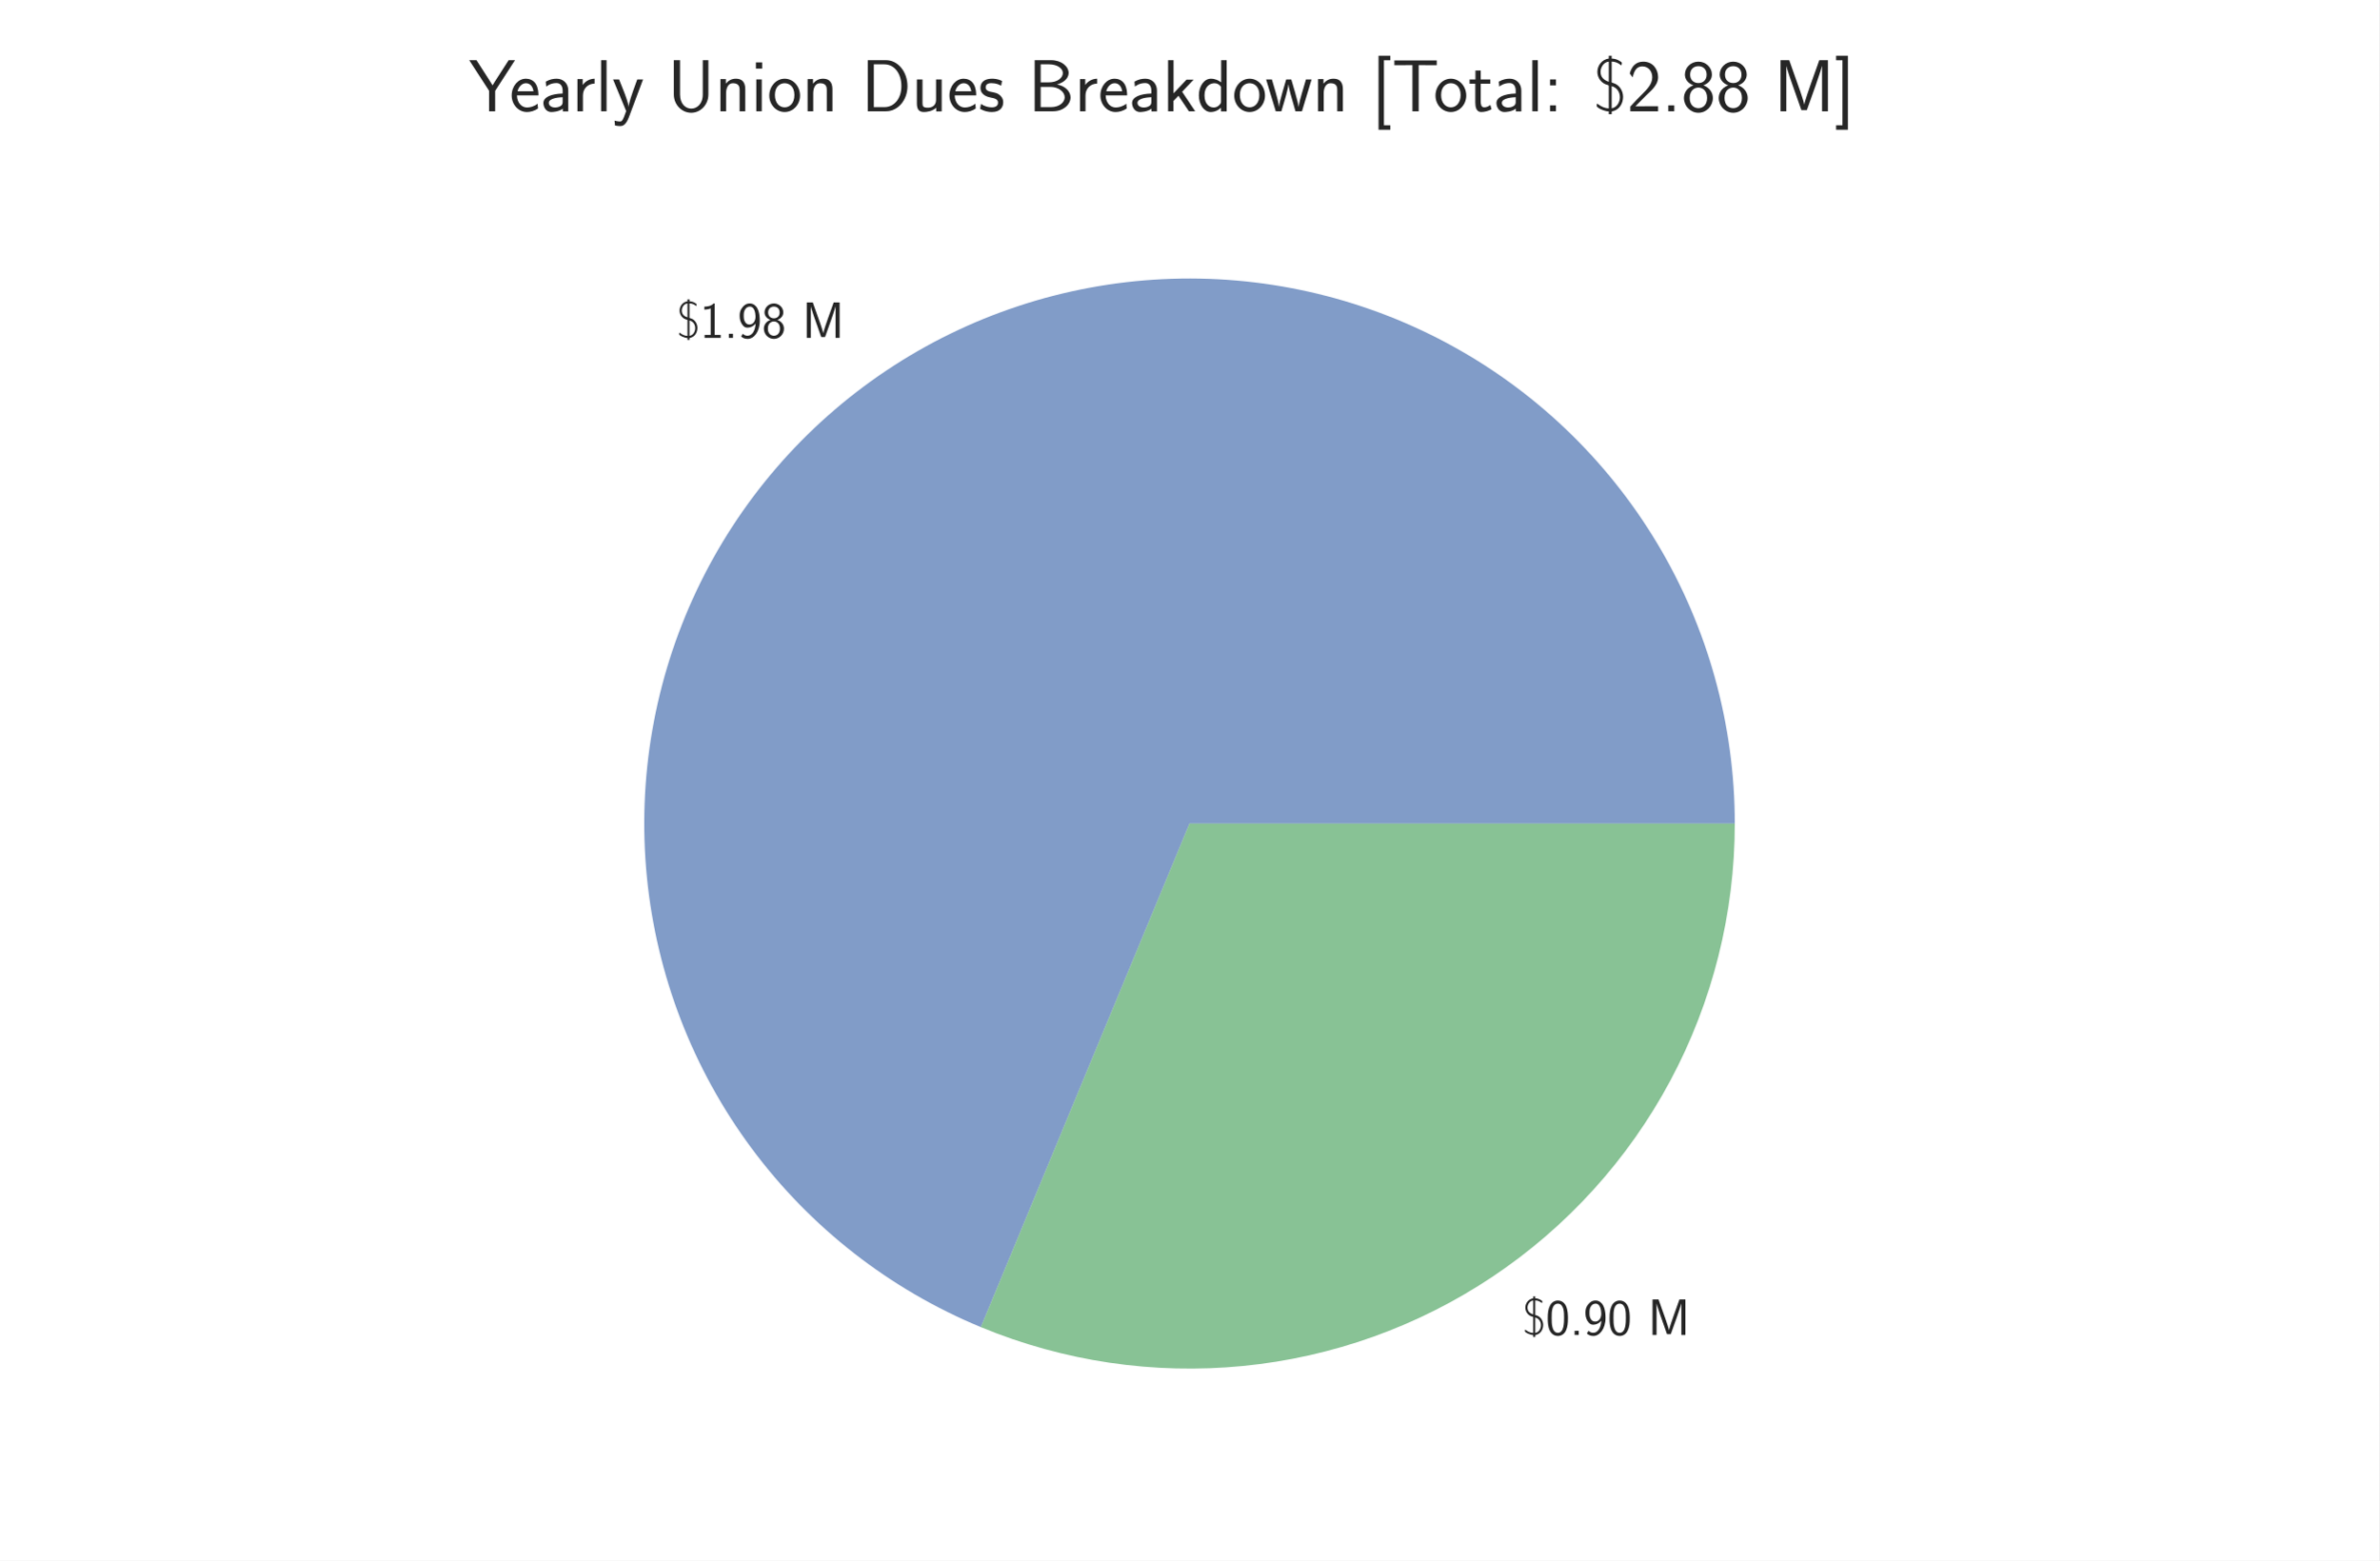
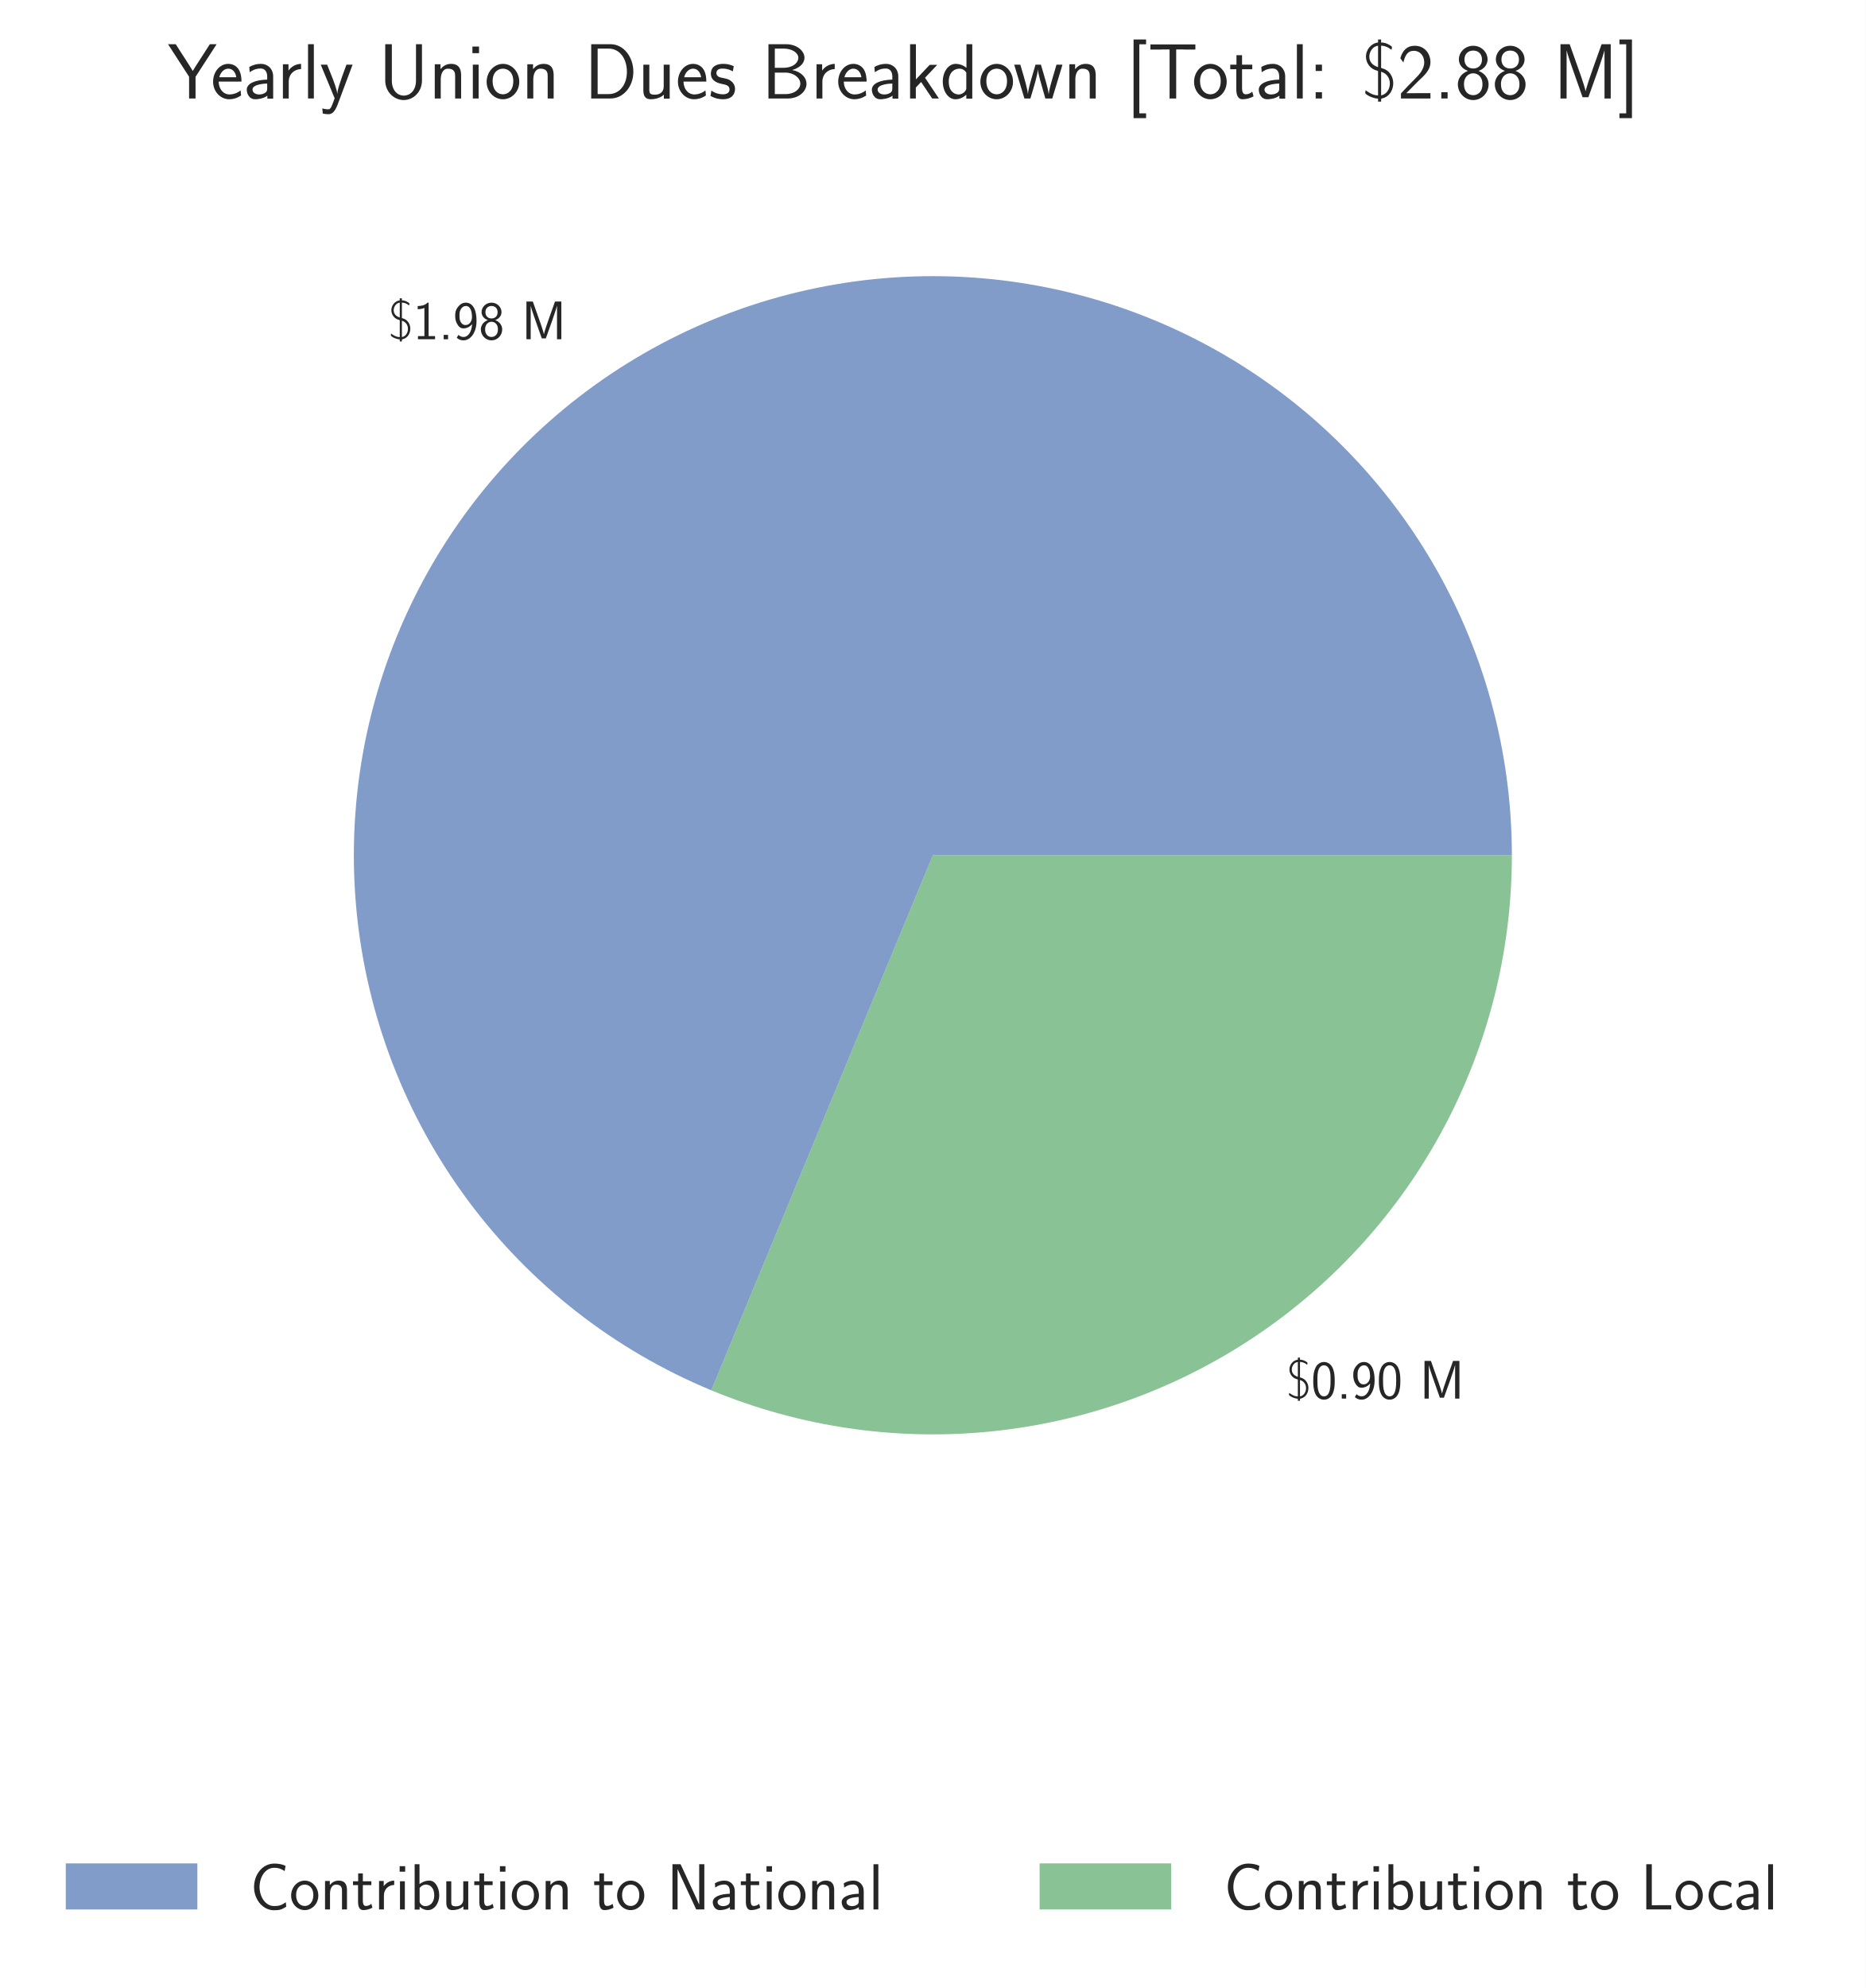
- <svg xmlns="http://www.w3.org/2000/svg" xmlns:xlink="http://www.w3.org/1999/xlink" height="302.4pt" version="1.1" viewBox="0 0 460.8 302.4" width="460.8pt">
+ <svg xmlns="http://www.w3.org/2000/svg" xmlns:xlink="http://www.w3.org/1999/xlink" height="362.565pt" version="1.1" viewBox="0 0 340.325 362.565" width="340.325pt">
  <defs>
    <style type="text/css">*{stroke-linecap:butt;stroke-linejoin:round;}</style>
  </defs>
  <g id="figure_1">
    <g id="patch_1">
-       <path d="M 0 302.4  L 460.8 302.4  L 460.8 0  L 0 0  z " style="fill:#ffffff;" />
+       <path d="M -0 362.565  L 340.325 362.565  L 340.325 0  L -0 0  z " style="fill:#ffffff;" />
    </g>
    <g id="axes_1">
      <g id="matplotlib.axis_1" />
      <g id="matplotlib.axis_2" />
      <g id="patch_2">
-         <path d="M 336.016 159.58  C 336.016 140.456 330.822 121.686 320.99 105.282  C 311.158 88.879 297.053 75.45 280.187 66.435  C 263.321 57.42 244.319 53.153 225.218 54.091  C 206.116 55.029 187.624 61.138 171.723 71.763  C 155.822 82.388 143.101 97.135 134.924 114.423  C 126.747 131.711 123.418 150.9 125.292 169.932  C 127.167 188.964 134.176 207.135 145.568 222.495  C 156.961 237.856 172.314 249.838 189.982 257.156  L 230.4 159.58  L 336.016 159.58  z " style="fill:#4c72b0;opacity:0.7;" />
+         <path d="M 275.779 155.98  C 275.779 136.856 270.584 118.086 260.753 101.682  C 250.921 85.279 236.816 71.85 219.95 62.835  C 203.084 53.82 184.082 49.553 164.98 50.491  C 145.879 51.429 127.387 57.538 111.485 68.163  C 95.584 78.788 82.863 93.535 74.687 110.823  C 66.51 128.111 63.181 147.3 65.055 166.332  C 66.93 185.364 73.939 203.535 85.331 218.895  C 96.723 234.256 112.077 246.238 129.745 253.556  L 170.163 155.98  L 275.779 155.98  z " style="fill:#4c72b0;opacity:0.7;" />
      </g>
      <g id="patch_3">
-         <path d="M 189.982 257.156  C 206.028 263.803 223.468 266.39 240.752 264.687  C 258.036 262.985 274.636 257.045 289.077 247.396  C 303.518 237.747 315.358 224.684 323.545 209.367  C 331.732 194.05 336.016 176.948 336.016 159.58  L 230.4 159.58  L 189.982 257.156  z " style="fill:#55a868;opacity:0.7;" />
+         <path d="M 129.745 253.556  C 145.791 260.203 163.231 262.79 180.515 261.087  C 197.799 259.385 214.399 253.445 228.84 243.796  C 243.281 234.147 255.121 221.084 263.308 205.767  C 271.495 190.45 275.779 173.348 275.779 155.98  L 170.163 155.98  L 129.745 253.556  z " style="fill:#55a868;opacity:0.7;" />
      </g>
      <g id="text_1">
-         <g style="fill:#262626;" transform="translate(131.1253 65.4722)scale(0.1 -0.1)">
+         <g style="fill:#262626;" transform="translate(70.88799 61.8722)scale(0.1 -0.1)">
          <defs>
            <path d="M 1306 4800  L 1306 4556  C 736 4486 320 3968 320 3406  C 320 2901 666 2383 1229 2268  C 1299 2236 1306 2223 1306 2153  L 1306 248  C 979 255 659 402 403 594  C 365 619 333 651 294 670  C 288 600 262 536 262 466  C 262 293 928 -7 1306 -14  L 1306 -256  L 1555 -256  L 1555 -71  C 1555 12 1709 12 1779 44  C 2291 229 2541 747 2541 1246  L 2541 1271  C 2534 1782 2214 2287 1709 2434  C 1645 2454 1549 2454 1549 2556  C 1549 2588 1555 2620 1555 2645  L 1555 4294  C 1766 4294 1984 4224 2163 4122  C 2246 4071 2317 4007 2400 3962  C 2413 4026 2438 4109 2438 4173  C 2438 4243 2323 4294 2253 4345  C 2048 4473 1798 4556 1555 4556  L 1555 4800  L 1306 4800  z M 1555 255  L 1555 2172  C 1984 2057 2266 1687 2266 1214  C 2266 792 2016 332 1555 255  z M 1306 4288  L 1306 2549  C 883 2690 595 2946 595 3412  C 595 3796 877 4256 1306 4288  z " id="SFSS3583-24" transform="scale(0.015625)" />
            <path d="M 1818 4288  L 1696 4288  C 1350 3949 947 3902 538 3891  L 538 3520  C 723 3526 1024 3539 1325 3673  L 1325 371  L 570 371  L 570 0  L 2573 0  L 2573 371  L 1818 371  L 1818 4288  z " id="CMSS17-31" transform="scale(0.015625)" />
            <path d="M 1088 512  L 576 512  L 576 0  L 1088 0  L 1088 512  z " id="CMSS17-2e" transform="scale(0.015625)" />
            <path d="M 435 172  C 614 19 845 -128 1235 -128  C 2010 -128 2752 738 2752 2136  C 2752 3987 1952 4288 1523 4288  C 1094 4288 819 4095 582 3789  C 301 3438 250 3125 250 2761  C 250 2327 326 2059 506 1753  C 749 1356 973 1273 1222 1273  C 1600 1273 1978 1459 2234 1778  C 2189 908 1798 268 1235 268  C 1005 268 819 340 634 516  L 435 172  z M 2214 2774  C 2221 2729 2221 2646 2221 2621  C 2221 2085 1914 1664 1466 1664  C 1171 1664 1018 1817 902 2015  C 762 2263 755 2506 755 2761  C 755 3010 755 3284 934 3559  C 1069 3757 1235 3897 1523 3897  C 2112 3897 2208 3036 2214 2774  z " id="CMSS17-39" transform="scale(0.015625)" />
            <path d="M 1933 2246  C 2419 2406 2669 2793 2669 3174  C 2669 3774 2157 4288 1504 4288  C 826 4288 333 3755 333 3174  C 333 2799 576 2412 1069 2246  C 442 2003 250 1516 250 1152  C 250 448 819 -128 1498 -128  C 2202 -128 2752 460 2752 1152  C 2752 1574 2502 2022 1933 2246  z M 1504 2438  C 1075 2438 787 2728 787 3167  C 787 3613 1075 3897 1504 3897  C 1901 3897 2214 3639 2214 3167  C 2214 2703 1907 2438 1504 2438  z M 1504 268  C 1139 268 749 518 749 1158  C 749 1817 1184 2048 1498 2048  C 1843 2048 2253 1804 2253 1158  C 2253 492 1830 268 1504 268  z " id="CMSS17-38" transform="scale(0.015625)" />
            <path d="M 3194 2373  L 2886 1476  C 2835 1311 2662 795 2624 592  L 2618 592  C 2598 719 2560 853 2458 1177  C 2400 1368 2336 1565 2272 1743  L 1325 4416  L 576 4416  L 576 0  L 1075 0  L 1075 3899  L 1082 3899  C 1082 3893 1139 3613 1530 2500  L 2374 102  L 2848 102  L 3610 2233  C 3661 2379 3821 2843 3891 3066  C 3955 3257 4115 3728 4154 3912  L 4160 3912  L 4160 0  L 4666 0  L 4666 4416  L 3923 4416  L 3194 2373  z " id="CMSS17-4d" transform="scale(0.015625)" />
          </defs>
          <use transform="scale(0.996264)" xlink:href="#SFSS3583-24" />
          <use transform="translate(44.64031 0)scale(0.996264)" xlink:href="#CMSS17-31" />
          <use transform="translate(91.48393 0)scale(0.996264)" xlink:href="#CMSS17-2e" />
          <use transform="translate(117.5081 0)scale(0.996264)" xlink:href="#CMSS17-39" />
          <use transform="translate(164.3518 0)scale(0.996264)" xlink:href="#CMSS17-38" />
          <use transform="translate(242.4245 0)scale(0.996264)" xlink:href="#CMSS17-4d" />
        </g>
      </g>
      <g id="text_2">
-         <g style="fill:#262626;" transform="translate(294.9449 258.6688)scale(0.1 -0.1)">
+         <g style="fill:#262626;" transform="translate(234.7075 255.0688)scale(0.1 -0.1)">
          <defs>
            <path d="M 2758 2073  C 2758 2439 2752 3120 2490 3647  C 2227 4153 1805 4288 1504 4288  C 1069 4288 698 4031 506 3621  C 301 3191 243 2748 243 2073  C 243 1611 262 1046 493 551  C 755 6 1197 -128 1498 -128  C 1894 -128 2278 83 2496 525  C 2720 988 2758 1495 2758 2073  z M 1498 262  C 1011 262 864 821 819 1007  C 742 1328 730 1636 730 2144  C 730 2542 730 2992 851 3345  C 998 3756 1254 3897 1498 3897  C 1971 3897 2125 3422 2176 3255  C 2272 2915 2272 2516 2272 2144  C 2272 1546 2272 262 1498 262  z " id="CMSS17-30" transform="scale(0.015625)" />
          </defs>
          <use transform="scale(0.996264)" xlink:href="#SFSS3583-24" />
          <use transform="translate(44.64031 0)scale(0.996264)" xlink:href="#CMSS17-30" />
          <use transform="translate(91.48393 0)scale(0.996264)" xlink:href="#CMSS17-2e" />
          <use transform="translate(117.5081 0)scale(0.996264)" xlink:href="#CMSS17-39" />
          <use transform="translate(164.3518 0)scale(0.996264)" xlink:href="#CMSS17-30" />
          <use transform="translate(242.4245 0)scale(0.996264)" xlink:href="#CMSS17-4d" />
        </g>
      </g>
      <g id="text_3">
-         <g style="fill:#262626;" transform="translate(90.8424 21.55964)scale(0.144 -0.144)">
+         <g style="fill:#262626;" transform="translate(30.60504 17.95964)scale(0.144 -0.144)">
          <defs>
            <path d="M 3974 4416  L 3424 4416  L 2432 2875  C 2355 2754 2138 2424 2035 2239  L 1722 2742  L 646 4416  L 19 4416  L 1734 1769  L 1734 0  L 2259 0  L 2259 1762  L 3974 4416  z " id="CMSS17-59" transform="scale(0.015625)" />
            <path d="M 2502 1375  C 2502 1587 2490 2001 2285 2347  C 2061 2713 1696 2816 1421 2816  C 755 2816 192 2184 192 1363  C 192 579 774 -64 1510 -64  C 1798 -64 2150 19 2470 249  C 2470 275 2458 414 2451 421  C 2451 433 2432 629 2432 655  C 2125 408 1773 326 1517 326  C 1107 326 666 667 646 1375  L 2502 1375  z M 698 1728  C 781 2086 1062 2425 1421 2425  C 1517 2425 1965 2412 2080 1728  L 698 1728  z " id="CMSS17-65" transform="scale(0.015625)" />
            <path d="M 2406 1789  C 2406 2399 1978 2816 1402 2816  C 1120 2816 813 2764 461 2559  L 499 2133  C 659 2250 934 2438 1395 2438  C 1722 2438 1920 2185 1920 1782  L 1920 1536  C 896 1504 256 1209 256 711  C 256 452 416 -64 947 -64  C 1043 -64 1562 -52 1933 224  L 1933 -13  L 2406 -13  L 2406 1789  z M 1920 824  C 1920 711 1920 559 1728 446  C 1562 339 1350 326 1261 326  C 941 326 723 503 723 723  C 723 1165 1722 1209 1920 1216  L 1920 824  z " id="CMSS17-61" transform="scale(0.015625)" />
            <path d="M 954 1369  C 954 1974 1395 2379 1958 2392  L 1958 2816  C 1549 2809 1165 2604 934 2270  L 934 2783  L 480 2783  L 480 0  L 954 0  L 954 1369  z " id="CMSS17-72" transform="scale(0.015625)" />
            <path d="M 947 4416  L 474 4416  L 474 0  L 947 0  L 947 4416  z " id="CMSS17-6c" transform="scale(0.015625)" />
            <path d="M 2675 2752  L 2176 2752  C 1632 1293 1446 701 1434 383  L 1427 383  C 1408 695 1126 1459 902 2006  L 602 2752  L 83 2752  L 1216 14  C 1146 -177 1043 -464 1011 -527  C 870 -884 774 -884 672 -884  C 646 -884 442 -877 211 -807  L 250 -1229  C 410 -1261 570 -1280 685 -1280  C 845 -1280 1165 -1280 1459 -495  L 2675 2752  z " id="CMSS17-79" transform="scale(0.015625)" />
            <path d="M 3552 4416  L 3066 4416  L 3066 1459  C 3066 608 2547 230 2074 230  C 1587 230 1101 627 1101 1452  L 1101 4416  L 563 4416  L 563 1465  C 563 544 1274 -128 2067 -128  C 2861 -128 3552 544 3552 1465  L 3552 4416  z " id="CMSS17-55" transform="scale(0.015625)" />
            <path d="M 2618 1878  C 2618 2283 2522 2816 1798 2816  C 1389 2816 1120 2604 941 2386  L 941 2783  L 474 2783  L 474 0  L 960 0  L 960 1556  C 960 1962 1114 2425 1549 2425  C 2112 2425 2131 2045 2131 1826  L 2131 0  L 2618 0  L 2618 1878  z " id="CMSS17-6e" transform="scale(0.015625)" />
            <path d="M 979 4224  L 442 4224  L 442 3686  L 979 3686  L 979 4224  z M 947 2752  L 474 2752  L 474 0  L 947 0  L 947 2752  z " id="CMSS17-69" transform="scale(0.015625)" />
            <path d="M 2829 1356  C 2829 2175 2221 2816 1504 2816  C 768 2816 173 2156 173 1356  C 173 544 787 -64 1498 -64  C 2227 -64 2829 563 2829 1356  z M 1504 339  C 1050 339 659 710 659 1407  C 659 2150 1114 2425 1498 2425  C 1914 2425 2342 2124 2342 1407  C 2342 684 1926 339 1504 339  z " id="CMSS17-6f" transform="scale(0.015625)" />
            <path d="M 570 4416  L 570 0  L 2144 0  C 3194 0 4000 981 4000 2169  C 4000 3396 3194 4416 2144 4416  L 570 4416  z M 1094 358  L 1094 4057  L 2003 4057  C 2861 4057 3475 3275 3475 2169  C 3475 1108 2867 358 2003 358  L 1094 358  z " id="CMSS17-44" transform="scale(0.015625)" />
            <path d="M 2618 2752  L 2131 2752  L 2131 976  C 2131 500 1786 307 1421 307  C 998 307 960 448 960 712  L 960 2752  L 474 2752  L 474 680  C 474 179 646 -64 1088 -64  C 1306 -64 1798 -13 2144 307  L 2144 -13  L 2618 -13  L 2618 2752  z " id="CMSS17-75" transform="scale(0.015625)" />
            <path d="M 2061 2623  C 1683 2803 1389 2816 1197 2816  C 742 2816 198 2655 198 2009  C 198 1363 902 1222 1094 1183  C 1389 1126 1715 1062 1715 742  C 1715 339 1254 339 1171 339  C 915 339 563 409 243 639  L 166 211  C 531 0 883 -64 1178 -64  C 1965 -64 2163 416 2163 780  C 2163 1094 1984 1305 1862 1401  C 1651 1567 1574 1587 1050 1695  C 960 1708 646 1779 646 2067  C 646 2431 1050 2431 1139 2431  C 1555 2431 1811 2303 1984 2207  L 2061 2623  z " id="CMSS17-73" transform="scale(0.015625)" />
            <path d="M 570 4416  L 570 0  L 2163 0  C 3034 0 3667 575 3667 1200  C 3667 1684 3251 2175 2502 2316  C 3334 2559 3501 3039 3501 3311  C 3501 3880 2874 4416 1997 4416  L 570 4416  z M 1088 2496  L 1088 4057  L 1824 4057  C 2483 4057 3002 3722 3002 3305  C 3002 2925 2592 2496 1766 2496  L 1088 2496  z M 1088 358  L 1088 2105  L 1939 2105  C 2630 2105 3162 1678 3162 1206  C 3162 772 2694 358 1984 358  L 1088 358  z " id="CMSS17-42" transform="scale(0.015625)" />
            <path d="M 1696 1686  L 2688 2735  L 2074 2735  L 954 1552  L 954 4416  L 480 4416  L 480 0  L 947 0  L 947 891  L 1376 1342  L 2278 0  L 2822 0  L 1696 1686  z " id="CMSS17-6b" transform="scale(0.015625)" />
            <path d="M 2611 4416  L 2138 4416  L 2138 2495  C 1939 2662 1613 2816 1254 2816  C 672 2816 211 2179 211 1375  C 211 572 666 -64 1235 -64  C 1677 -64 1971 172 2125 307  L 2125 -13  L 2611 -13  L 2611 4416  z M 2125 851  C 2125 760 2125 663 1926 488  C 1798 378 1645 326 1498 326  C 1152 326 698 585 698 1369  C 698 2185 1210 2425 1562 2425  C 1798 2425 1990 2308 2125 2114  L 2125 851  z " id="CMSS17-64" transform="scale(0.015625)" />
            <path d="M 4013 2752  L 3526 2752  L 3187 1600  C 3117 1356 2918 684 2893 371  L 2886 371  C 2874 563 2765 1024 2586 1632  L 2259 2752  L 1818 2752  L 1498 1657  C 1338 1100 1216 627 1203 371  L 1197 371  C 1171 748 909 1632 870 1772  L 582 2752  L 83 2752  L 915 0  L 1402 0  C 1734 1100 1990 1952 2010 2380  C 2022 2169 2131 1715 2195 1491  L 2618 0  L 3181 0  L 4013 2752  z " id="CMSS17-77" transform="scale(0.015625)" />
            <path d="M 1613 -1600  L 1613 -1210  L 1062 -1210  L 1062 4409  L 1613 4409  L 1613 4800  L 595 4800  L 595 -1600  L 1613 -1600  z " id="CMSS17-5b" transform="scale(0.015625)" />
            <path d="M 2317 3987  L 2848 3987  C 2925 3987 3002 3980 3078 3980  L 3878 3980  L 3878 4396  L 218 4396  L 218 3980  L 1018 3980  C 1094 3980 1171 3987 1248 3987  L 1779 3987  L 1779 0  L 2317 0  L 2317 3987  z " id="CMSS17-54" transform="scale(0.015625)" />
            <path d="M 1069 2380  L 1901 2380  L 1901 2752  L 1069 2752  L 1069 3520  L 614 3520  L 614 2752  L 109 2752  L 109 2380  L 602 2380  L 602 751  C 602 384 685 -64 1107 -64  C 1427 -64 1722 25 2003 172  L 1901 551  C 1747 416 1562 339 1363 339  C 1082 339 1069 699 1069 860  L 1069 2380  z " id="CMSS17-74" transform="scale(0.015625)" />
            <path d="M 1088 2752  L 576 2752  L 576 2239  L 1088 2239  L 1088 2752  z M 576 512  L 576 0  L 1088 0  L 1088 512  L 576 512  z " id="CMSS17-3a" transform="scale(0.015625)" />
            <path d="M 1651 1353  C 1830 1538 2099 1761 2285 1984  C 2464 2201 2701 2507 2701 2953  C 2701 3655 2227 4288 1421 4288  C 787 4288 422 3891 250 3272  L 499 2928  C 640 3508 838 3878 1338 3878  C 1888 3878 2195 3431 2195 2940  C 2195 2354 1747 1901 1408 1563  C 1030 1187 659 805 301 409  L 301 0  L 2701 0  L 2701 435  L 1613 435  C 1536 435 1459 428 1382 428  L 742 428  L 742 435  L 1651 1353  z " id="CMSS17-32" transform="scale(0.015625)" />
            <path d="M 1146 4800  L 128 4800  L 128 4409  L 678 4409  L 678 -1210  L 128 -1210  L 128 -1600  L 1146 -1600  L 1146 4800  z " id="CMSS17-5d" transform="scale(0.015625)" />
          </defs>
          <use transform="scale(0.996264)" xlink:href="#CMSS17-59" />
          <use transform="translate(54.4106 0)scale(0.996264)" xlink:href="#CMSS17-65" />
          <use transform="translate(96.04942 0)scale(0.996264)" xlink:href="#CMSS17-61" />
          <use transform="translate(138.3689 0)scale(0.996264)" xlink:href="#CMSS17-72" />
          <use transform="translate(170.2787 0)scale(0.996264)" xlink:href="#CMSS17-6c" />
          <use transform="translate(192.4594 0)scale(0.996264)" xlink:href="#CMSS17-79" />
          <use transform="translate(266.6886 0)scale(0.996264)" xlink:href="#CMSS17-55" />
          <use transform="translate(330.8284 0)scale(0.996264)" xlink:href="#CMSS17-6e" />
          <use transform="translate(379.0333 0)scale(0.996264)" xlink:href="#CMSS17-69" />
          <use transform="translate(401.214 0)scale(0.996264)" xlink:href="#CMSS17-6f" />
          <use transform="translate(448.0577 0)scale(0.996264)" xlink:href="#CMSS17-6e" />
          <use transform="translate(527.4917 0)scale(0.996264)" xlink:href="#CMSS17-44" />
          <use transform="translate(595.0346 0)scale(0.996264)" xlink:href="#CMSS17-75" />
          <use transform="translate(643.2395 0)scale(0.996264)" xlink:href="#CMSS17-65" />
          <use transform="translate(684.8783 0)scale(0.996264)" xlink:href="#CMSS17-73" />
          <use transform="translate(752.021 0)scale(0.996264)" xlink:href="#CMSS17-42" />
          <use transform="translate(814.359 0)scale(0.996264)" xlink:href="#CMSS17-72" />
          <use transform="translate(846.2688 0)scale(0.996264)" xlink:href="#CMSS17-65" />
          <use transform="translate(887.9076 0)scale(0.996264)" xlink:href="#CMSS17-61" />
          <use transform="translate(932.8295 0)scale(0.996264)" xlink:href="#CMSS17-6b" />
          <use transform="translate(978.432 0)scale(0.996264)" xlink:href="#CMSS17-64" />
          <use transform="translate(1026.637 0)scale(0.996264)" xlink:href="#CMSS17-6f" />
          <use transform="translate(1070.878 0)scale(0.996264)" xlink:href="#CMSS17-77" />
          <use transform="translate(1134.698 0)scale(0.996264)" xlink:href="#CMSS17-6e" />
          <use transform="translate(1214.132 0)scale(0.996264)" xlink:href="#CMSS17-5b" />
          <use transform="translate(1241.317 0)scale(0.996264)" xlink:href="#CMSS17-54" />
          <use transform="translate(1297.329 0)scale(0.996264)" xlink:href="#CMSS17-6f" />
          <use transform="translate(1344.173 0)scale(0.996264)" xlink:href="#CMSS17-74" />
          <use transform="translate(1378.005 0)scale(0.996264)" xlink:href="#CMSS17-61" />
          <use transform="translate(1422.926 0)scale(0.996264)" xlink:href="#CMSS17-6c" />
          <use transform="translate(1445.107 0)scale(0.996264)" xlink:href="#CMSS17-3a" />
          <use transform="translate(1512.77 0)scale(0.996264)" xlink:href="#SFSS3583-24" />
          <use transform="translate(1557.411 0)scale(0.996264)" xlink:href="#CMSS17-32" />
          <use transform="translate(1604.254 0)scale(0.996264)" xlink:href="#CMSS17-2e" />
          <use transform="translate(1630.278 0)scale(0.996264)" xlink:href="#CMSS17-38" />
          <use transform="translate(1677.122 0)scale(0.996264)" xlink:href="#CMSS17-38" />
          <use transform="translate(1755.195 0)scale(0.996264)" xlink:href="#CMSS17-4d" />
          <use transform="translate(1836.871 0)scale(0.996264)" xlink:href="#CMSS17-5d" />
        </g>
      </g>
    </g>
    <g id="legend_1">
      <g id="patch_4">
-         <path d="M 72.237 351.84  L 96.237 351.84  L 96.237 343.44  L 72.237 343.44  z " style="fill:#4c72b0;opacity:0.7;" />
+         <path d="M 12 348.24  L 36 348.24  L 36 339.84  L 12 339.84  z " style="fill:#4c72b0;opacity:0.7;" />
      </g>
      <g id="text_4">
-         <g style="fill:#262626;" transform="translate(105.8374 351.84)scale(0.12 -0.12)">
+         <g style="fill:#262626;" transform="translate(45.6 348.24)scale(0.12 -0.12)">
          <defs>
            <path d="M 3501 705  C 3072 416 2874 332 2355 332  C 1459 332 934 1304 934 2191  C 934 3137 1472 4070 2381 4070  C 2790 4070 3059 3954 3386 3748  L 3475 4255  C 3168 4409 2778 4480 2387 4480  C 1158 4480 397 3343 397 2191  C 397 924 1299 -77 2323 -77  C 2874 -77 3066 -32 3539 268  L 3501 705  z " id="CMSS17-43" transform="scale(0.015625)" />
            <path d="M 954 4416  L 480 4416  L 480 -13  L 966 -13  L 966 275  C 1210 38 1504 -64 1766 -64  C 2381 -64 2880 559 2880 1382  C 2880 2133 2496 2816 1926 2816  C 1523 2816 1165 2649 954 2476  L 954 4416  z M 966 2095  C 1107 2276 1306 2425 1587 2425  C 1965 2425 2394 2146 2394 1382  C 2394 566 1882 326 1530 326  C 1402 326 1267 358 1139 468  C 966 624 966 721 966 812  L 966 2095  z " id="CMSS17-62" transform="scale(0.015625)" />
            <path d="M 1466 4179  L 1350 4416  L 563 4416  L 563 0  L 1062 0  L 1062 3925  L 1069 3931  C 1114 3817 1139 3759 1402 3193  L 2771 236  L 2886 0  L 3674 0  L 3674 4416  L 3174 4416  L 3174 490  L 3168 484  C 3123 598 3098 655 2835 1222  L 1466 4179  z " id="CMSS17-4e" transform="scale(0.015625)" />
          </defs>
          <use transform="scale(0.996264)" xlink:href="#CMSS17-43" />
          <use transform="translate(59.85577 0)scale(0.996264)" xlink:href="#CMSS17-6f" />
          <use transform="translate(106.6994 0)scale(0.996264)" xlink:href="#CMSS17-6e" />
          <use transform="translate(154.9043 0)scale(0.996264)" xlink:href="#CMSS17-74" />
          <use transform="translate(188.7359 0)scale(0.996264)" xlink:href="#CMSS17-72" />
          <use transform="translate(220.6457 0)scale(0.996264)" xlink:href="#CMSS17-69" />
          <use transform="translate(242.8264 0)scale(0.996264)" xlink:href="#CMSS17-62" />
          <use transform="translate(291.0313 0)scale(0.996264)" xlink:href="#CMSS17-75" />
          <use transform="translate(339.2363 0)scale(0.996264)" xlink:href="#CMSS17-74" />
          <use transform="translate(373.0679 0)scale(0.996264)" xlink:href="#CMSS17-69" />
          <use transform="translate(395.2486 0)scale(0.996264)" xlink:href="#CMSS17-6f" />
          <use transform="translate(442.0922 0)scale(0.996264)" xlink:href="#CMSS17-6e" />
          <use transform="translate(521.5263 0)scale(0.996264)" xlink:href="#CMSS17-74" />
          <use transform="translate(555.3578 0)scale(0.996264)" xlink:href="#CMSS17-6f" />
          <use transform="translate(633.4306 0)scale(0.996264)" xlink:href="#CMSS17-4e" />
          <use transform="translate(699.4921 0)scale(0.996264)" xlink:href="#CMSS17-61" />
          <use transform="translate(744.414 0)scale(0.996264)" xlink:href="#CMSS17-74" />
          <use transform="translate(778.2456 0)scale(0.996264)" xlink:href="#CMSS17-69" />
          <use transform="translate(800.4263 0)scale(0.996264)" xlink:href="#CMSS17-6f" />
          <use transform="translate(847.2699 0)scale(0.996264)" xlink:href="#CMSS17-6e" />
          <use transform="translate(895.4749 0)scale(0.996264)" xlink:href="#CMSS17-61" />
          <use transform="translate(940.3968 0)scale(0.996264)" xlink:href="#CMSS17-6c" />
        </g>
      </g>
      <g id="patch_5">
-         <path d="M 249.872 351.84  L 273.872 351.84  L 273.872 343.44  L 249.872 343.44  z " style="fill:#55a868;opacity:0.7;" />
+         <path d="M 189.635 348.24  L 213.635 348.24  L 213.635 339.84  L 189.635 339.84  z " style="fill:#55a868;opacity:0.7;" />
      </g>
      <g id="text_5">
-         <g style="fill:#262626;" transform="translate(283.4719 351.84)scale(0.12 -0.12)">
+         <g style="fill:#262626;" transform="translate(223.2345 348.24)scale(0.12 -0.12)">
          <defs>
            <path d="M 1670 416  C 1594 416 1517 409 1440 409  L 1101 409  L 1101 4416  L 563 4416  L 563 0  L 3002 0  L 3002 416  L 1670 416  z " id="CMSS17-4c" transform="scale(0.015625)" />
            <path d="M 2464 2540  C 2464 2585 2170 2713 2093 2739  C 1882 2816 1613 2816 1542 2816  C 710 2816 211 2092 211 1363  C 211 595 768 -64 1517 -64  C 1946 -64 2253 76 2502 243  L 2464 665  C 2189 454 1869 339 1523 339  C 1024 339 698 774 698 1369  C 698 1830 909 2412 1549 2412  C 1901 2412 2099 2342 2394 2143  L 2464 2540  z " id="CMSS17-63" transform="scale(0.015625)" />
          </defs>
          <use transform="scale(0.996264)" xlink:href="#CMSS17-43" />
          <use transform="translate(59.85577 0)scale(0.996264)" xlink:href="#CMSS17-6f" />
          <use transform="translate(106.6994 0)scale(0.996264)" xlink:href="#CMSS17-6e" />
          <use transform="translate(154.9043 0)scale(0.996264)" xlink:href="#CMSS17-74" />
          <use transform="translate(188.7359 0)scale(0.996264)" xlink:href="#CMSS17-72" />
          <use transform="translate(220.6457 0)scale(0.996264)" xlink:href="#CMSS17-69" />
          <use transform="translate(242.8264 0)scale(0.996264)" xlink:href="#CMSS17-62" />
          <use transform="translate(291.0313 0)scale(0.996264)" xlink:href="#CMSS17-75" />
          <use transform="translate(339.2363 0)scale(0.996264)" xlink:href="#CMSS17-74" />
          <use transform="translate(373.0679 0)scale(0.996264)" xlink:href="#CMSS17-69" />
          <use transform="translate(395.2486 0)scale(0.996264)" xlink:href="#CMSS17-6f" />
          <use transform="translate(442.0922 0)scale(0.996264)" xlink:href="#CMSS17-6e" />
          <use transform="translate(521.5263 0)scale(0.996264)" xlink:href="#CMSS17-74" />
          <use transform="translate(555.3578 0)scale(0.996264)" xlink:href="#CMSS17-6f" />
          <use transform="translate(633.4306 0)scale(0.996264)" xlink:href="#CMSS17-4c" />
          <use transform="translate(684.1177 0)scale(0.996264)" xlink:href="#CMSS17-6f" />
          <use transform="translate(733.5637 0)scale(0.996264)" xlink:href="#CMSS17-63" />
          <use transform="translate(775.2025 0)scale(0.996264)" xlink:href="#CMSS17-61" />
          <use transform="translate(820.1245 0)scale(0.996264)" xlink:href="#CMSS17-6c" />
        </g>
      </g>
    </g>
  </g>
</svg>
